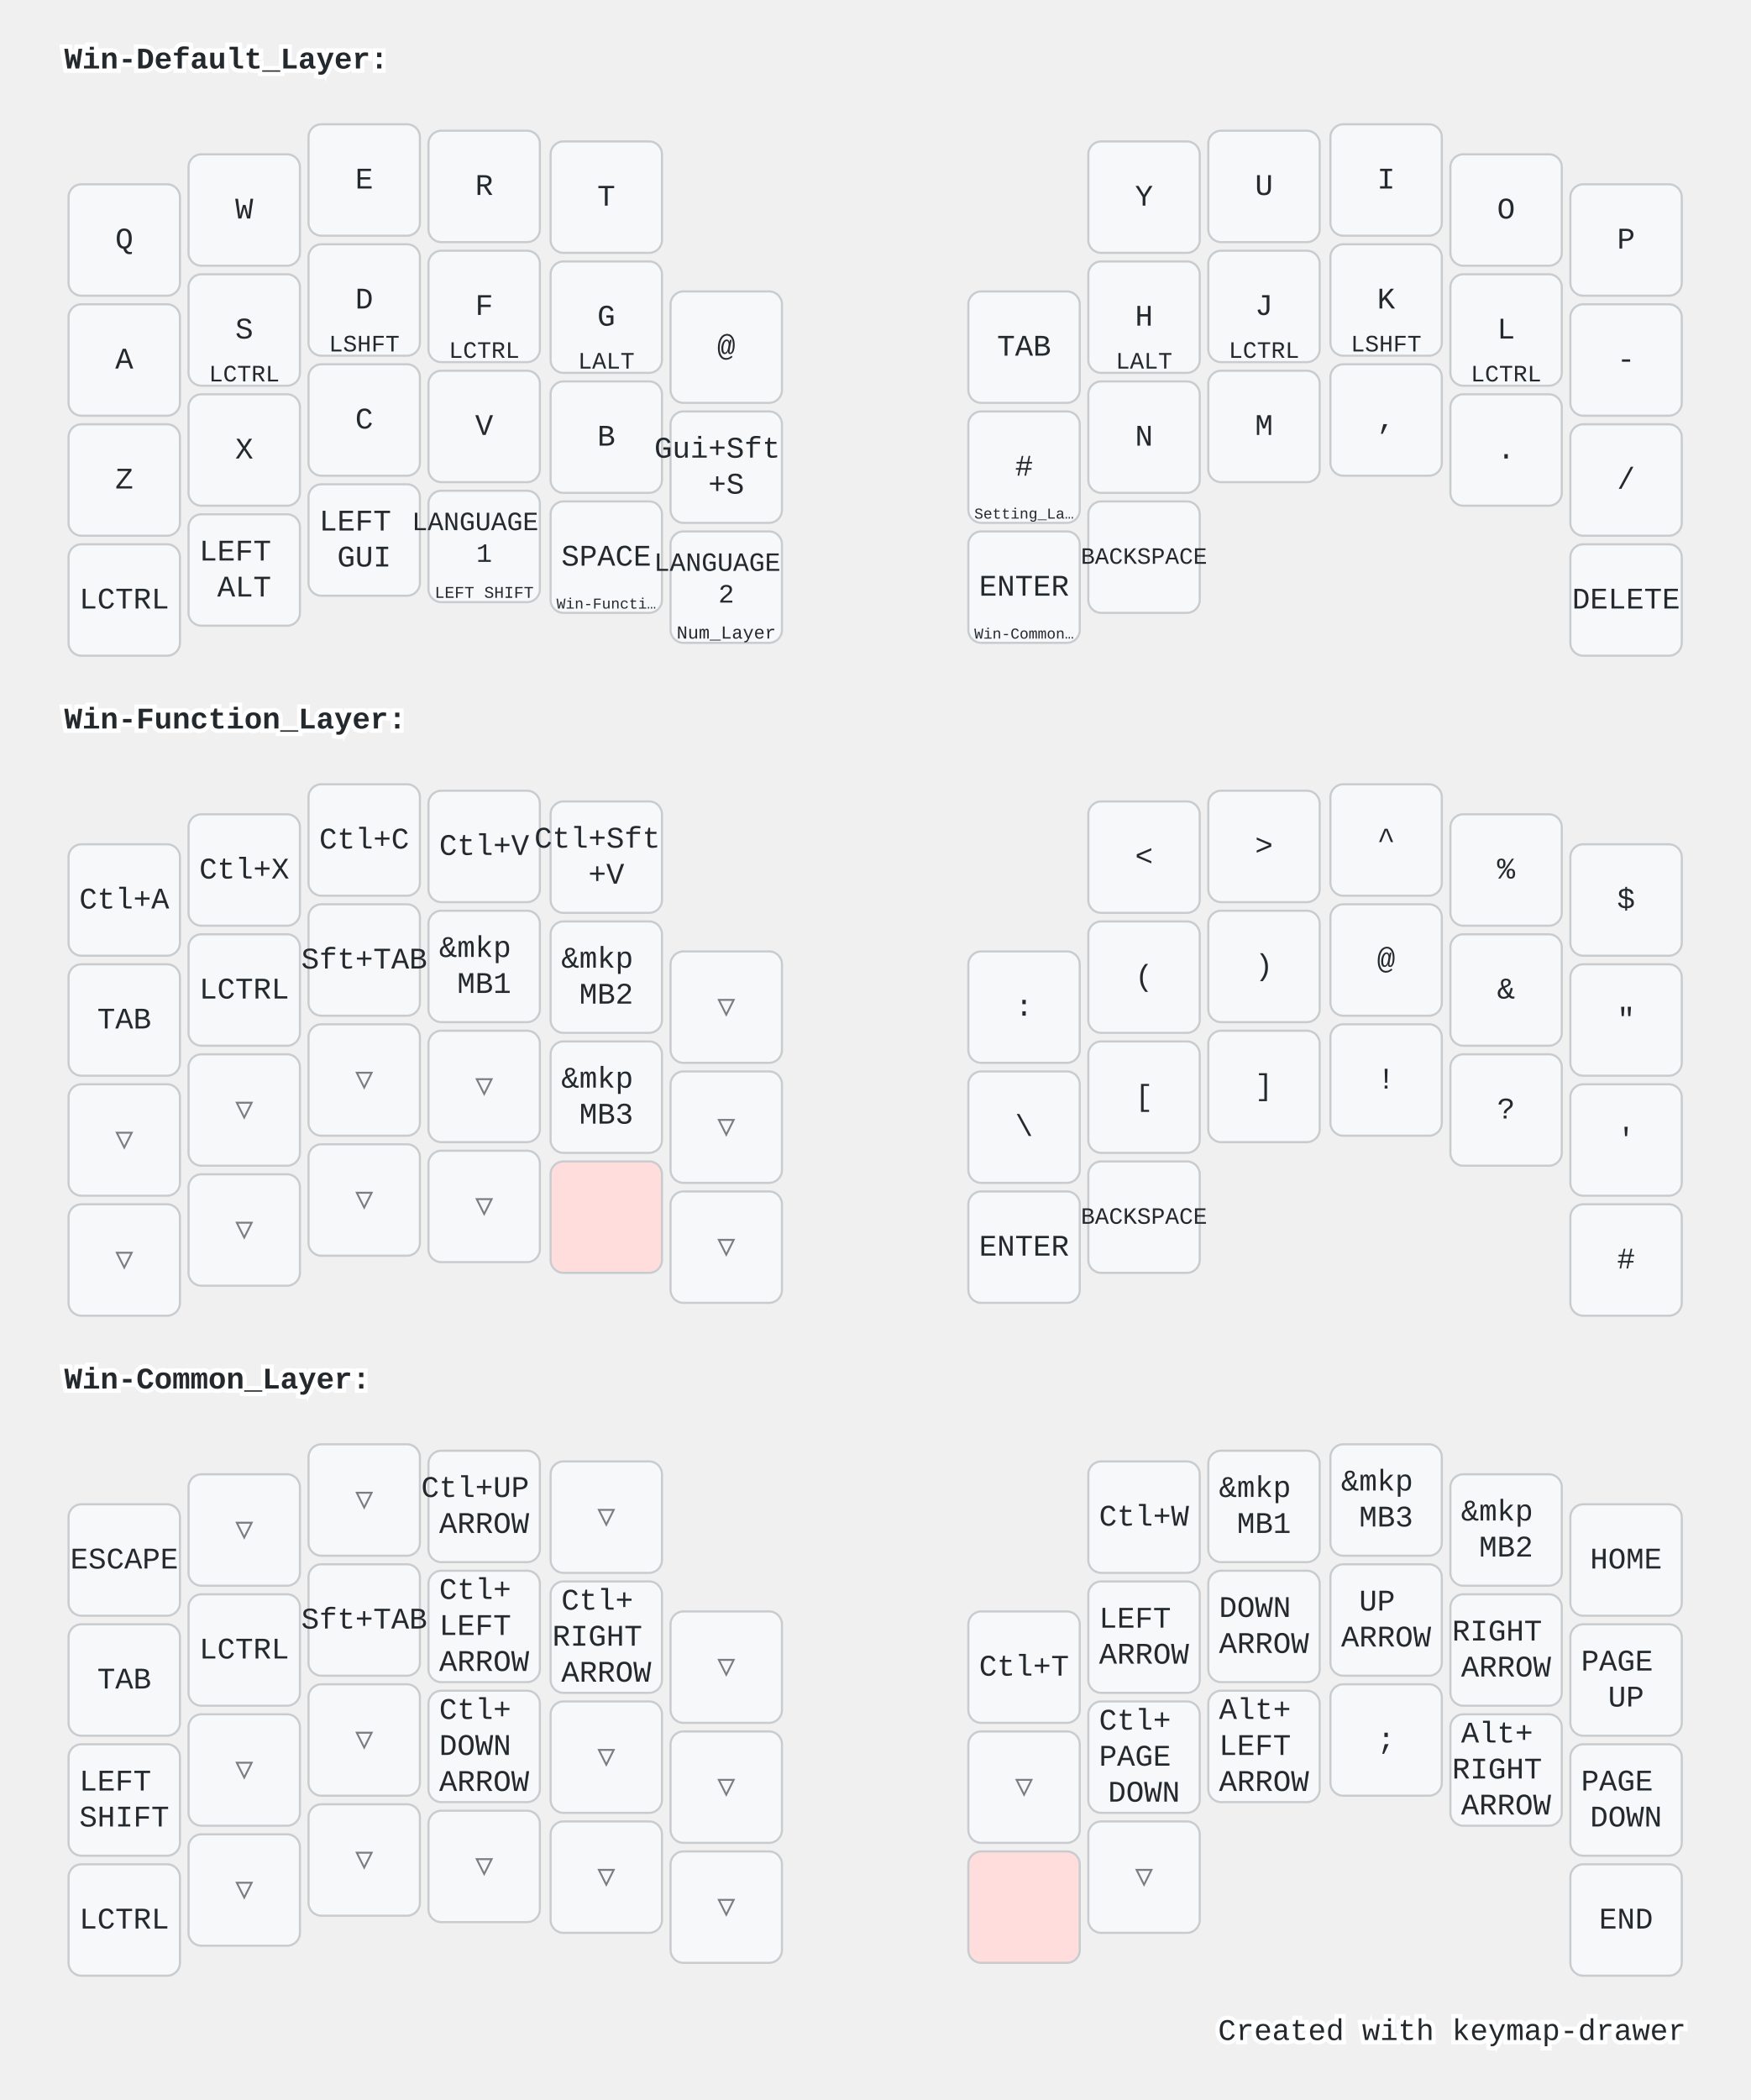
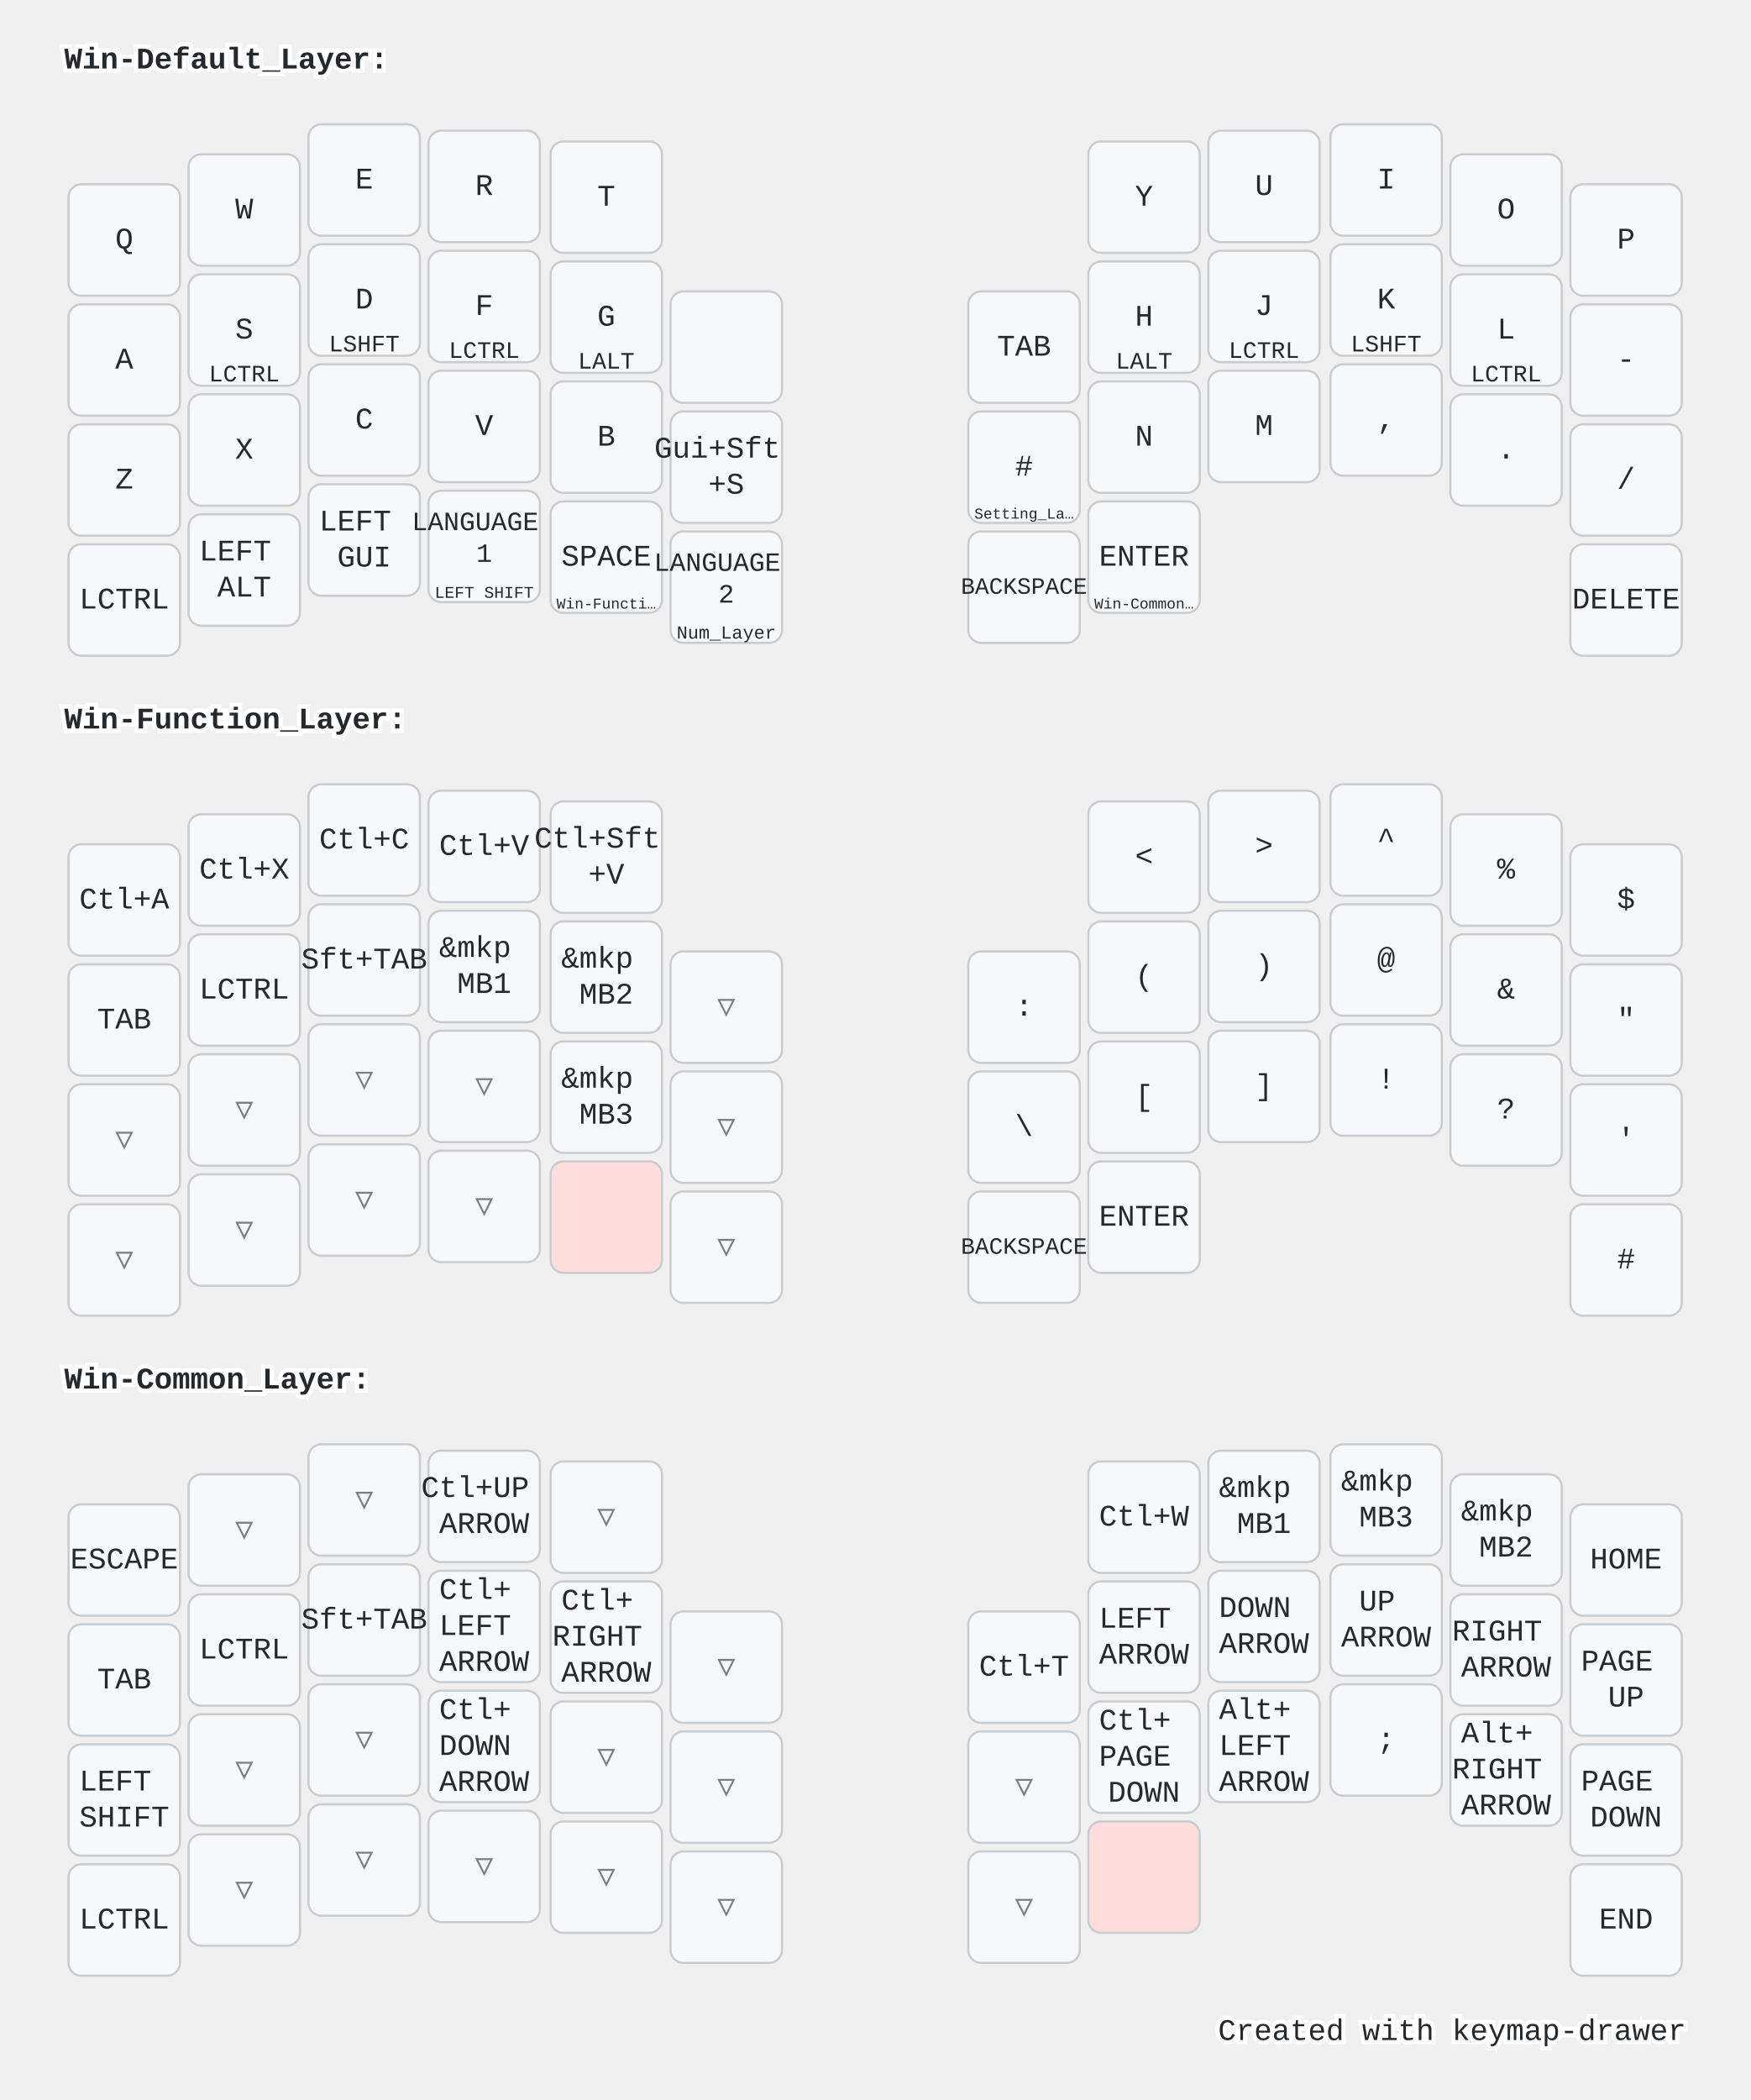
<svg xmlns="http://www.w3.org/2000/svg" width="817" height="980" viewBox="0 0 817 980" class="keymap">
  <style>/* inherit to force styles through use tags */
svg path {
    fill: inherit;
}

/* font and background color specifications */
svg.keymap {
    font-family: SFMono-Regular,Consolas,Liberation Mono,Menlo,monospace;
    font-size: 14px;
    font-kerning: normal;
    text-rendering: optimizeLegibility;
    fill: #24292e;
}

/* default key styling */
rect.key {
    fill: #f6f8fa;
}

rect.key, rect.combo {
    stroke: #c9cccf;
    stroke-width: 1;
}

/* default key side styling, only used is draw_key_sides is set */
rect.side {
    filter: brightness(90%);
}

/* color accent for combo boxes */
rect.combo, rect.combo-separate {
    fill: #cdf;
}

/* color accent for held keys */
rect.held, rect.combo.held {
    fill: #fdd;
}

/* color accent for ghost (optional) keys */
rect.ghost, rect.combo.ghost {
    stroke-dasharray: 4, 4;
    stroke-width: 2;
}

text {
    text-anchor: middle;
    dominant-baseline: middle;
}

/* styling for layer labels */
text.label {
    font-weight: bold;
    text-anchor: start;
    stroke: white;
    stroke-width: 4;
    paint-order: stroke;
}

/* styling for optional footer */
text.footer {
    text-anchor: end;
    dominant-baseline: auto;
    stroke: white;
    stroke-width: 4;
    paint-order: stroke;
}

/* styling for combo tap, and key non-tap label text */
text.combo, text.hold, text.shifted, text.left, text.right, text.tl, text.tr, text.bl, text.br {
    font-size: 11px;
}

text.hold, text.bl, text.br {
    text-anchor: middle;
    dominant-baseline: auto;
}

text.shifted, text.tl, text.tr {
    text-anchor: middle;
    dominant-baseline: hanging;
}

text.left, text.tl, text.bl {
    text-anchor: start;
}

text.right, text.tr, text.br {
    text-anchor: end;
}

text.layer-activator {
    text-decoration: underline;
}

/* styling for hold/shifted label text in combo box */
text.combo.hold, text.combo.shifted, text.combo.left, text.combo.right {
    font-size: 8px;
}

/* lighter symbol for transparent keys */
text.trans {
    fill: #7b7e81;
}

/* styling for combo dendrons */
path.combo {
    stroke-width: 1;
    stroke: gray;
    fill: none;
}

/* Start Tabler Icons Cleanup */
/* cannot use height/width with glyphs */
.icon-tabler &gt; path {
    fill: inherit;
    stroke: inherit;
    stroke-width: 2;
}
/* hide tabler's default box */
.icon-tabler &gt; path[stroke="none"][fill="none"] {
    visibility: hidden;
}
/* End Tabler Icons Cleanup */

@media (prefers-color-scheme: dark) {
svg.keymap { fill: #d1d6db; }
rect.key { fill: #3f4750; }
rect.key, rect.combo { stroke: #60666c; }
rect.combo, rect.combo-separate { fill: #1f3d7a; }
rect.held, rect.combo.held { fill: #854747; }
text.label, text.footer { stroke: black; }
text.trans { fill: #7e8184; }
path.combo { stroke: #7f7f7f; }

}</style>
  <g transform="translate(30, 0)" class="layer-Win-Default_Layer">
    <text x="0" y="28" class="label" id="Win-Default_Layer">Win-Default_Layer:</text>
    <g transform="translate(0, 56)">
      <g transform="translate(28, 56)" class="key keypos-0">
        <rect rx="6" ry="6" x="-26" y="-26" width="52" height="52" class="key" />
        <text x="0" y="0" class="key tap">Q</text>
      </g>
      <g transform="translate(84, 42)" class="key keypos-1">
        <rect rx="6" ry="6" x="-26" y="-26" width="52" height="52" class="key" />
        <text x="0" y="0" class="key tap">W</text>
      </g>
      <g transform="translate(140, 28)" class="key keypos-2">
        <rect rx="6" ry="6" x="-26" y="-26" width="52" height="52" class="key" />
        <text x="0" y="0" class="key tap">E</text>
      </g>
      <g transform="translate(196, 31)" class="key keypos-3">
        <rect rx="6" ry="6" x="-26" y="-26" width="52" height="52" class="key" />
        <text x="0" y="0" class="key tap">R</text>
      </g>
      <g transform="translate(253, 36)" class="key keypos-4">
        <rect rx="6" ry="6" x="-26" y="-26" width="52" height="52" class="key" />
        <text x="0" y="0" class="key tap">T</text>
      </g>
      <g transform="translate(504, 36)" class="key keypos-5">
        <rect rx="6" ry="6" x="-26" y="-26" width="52" height="52" class="key" />
        <text x="0" y="0" class="key tap">Y</text>
      </g>
      <g transform="translate(560, 31)" class="key keypos-6">
        <rect rx="6" ry="6" x="-26" y="-26" width="52" height="52" class="key" />
        <text x="0" y="0" class="key tap">U</text>
      </g>
      <g transform="translate(617, 28)" class="key keypos-7">
        <rect rx="6" ry="6" x="-26" y="-26" width="52" height="52" class="key" />
        <text x="0" y="0" class="key tap">I</text>
      </g>
      <g transform="translate(673, 42)" class="key keypos-8">
        <rect rx="6" ry="6" x="-26" y="-26" width="52" height="52" class="key" />
        <text x="0" y="0" class="key tap">O</text>
      </g>
      <g transform="translate(729, 56)" class="key keypos-9">
        <rect rx="6" ry="6" x="-26" y="-26" width="52" height="52" class="key" />
        <text x="0" y="0" class="key tap">P</text>
      </g>
      <g transform="translate(28, 112)" class="key keypos-10">
        <rect rx="6" ry="6" x="-26" y="-26" width="52" height="52" class="key" />
        <text x="0" y="0" class="key tap">A</text>
      </g>
      <g transform="translate(84, 98)" class="key keypos-11">
        <rect rx="6" ry="6" x="-26" y="-26" width="52" height="52" class="key" />
        <text x="0" y="0" class="key tap">S</text>
        <text x="0" y="24" class="key hold">LCTRL</text>
      </g>
      <g transform="translate(140, 84)" class="key keypos-12">
        <rect rx="6" ry="6" x="-26" y="-26" width="52" height="52" class="key" />
        <text x="0" y="0" class="key tap">D</text>
        <text x="0" y="24" class="key hold">LSHFT</text>
      </g>
      <g transform="translate(196, 87)" class="key keypos-13">
        <rect rx="6" ry="6" x="-26" y="-26" width="52" height="52" class="key" />
        <text x="0" y="0" class="key tap">F</text>
        <text x="0" y="24" class="key hold">LCTRL</text>
      </g>
      <g transform="translate(253, 92)" class="key keypos-14">
        <rect rx="6" ry="6" x="-26" y="-26" width="52" height="52" class="key" />
        <text x="0" y="0" class="key tap">G</text>
        <text x="0" y="24" class="key hold">LALT</text>
      </g>
      <g transform="translate(309, 106)" class="key keypos-15">
        <rect rx="6" ry="6" x="-26" y="-26" width="52" height="52" class="key" />
-         <text x="0" y="0" class="key tap">@</text>
      </g>
      <g transform="translate(448, 106)" class="key keypos-16">
        <rect rx="6" ry="6" x="-26" y="-26" width="52" height="52" class="key" />
        <text x="0" y="0" class="key tap">TAB</text>
      </g>
      <g transform="translate(504, 92)" class="key keypos-17">
        <rect rx="6" ry="6" x="-26" y="-26" width="52" height="52" class="key" />
        <text x="0" y="0" class="key tap">H</text>
        <text x="0" y="24" class="key hold">LALT</text>
      </g>
      <g transform="translate(560, 87)" class="key keypos-18">
        <rect rx="6" ry="6" x="-26" y="-26" width="52" height="52" class="key" />
        <text x="0" y="0" class="key tap">J</text>
        <text x="0" y="24" class="key hold">LCTRL</text>
      </g>
      <g transform="translate(617, 84)" class="key keypos-19">
        <rect rx="6" ry="6" x="-26" y="-26" width="52" height="52" class="key" />
        <text x="0" y="0" class="key tap">K</text>
        <text x="0" y="24" class="key hold">LSHFT</text>
      </g>
      <g transform="translate(673, 98)" class="key keypos-20">
        <rect rx="6" ry="6" x="-26" y="-26" width="52" height="52" class="key" />
        <text x="0" y="0" class="key tap">L</text>
        <text x="0" y="24" class="key hold">LCTRL</text>
      </g>
      <g transform="translate(729, 112)" class="key keypos-21">
        <rect rx="6" ry="6" x="-26" y="-26" width="52" height="52" class="key" />
        <text x="0" y="0" class="key tap">-</text>
      </g>
      <g transform="translate(28, 168)" class="key keypos-22">
        <rect rx="6" ry="6" x="-26" y="-26" width="52" height="52" class="key" />
        <text x="0" y="0" class="key tap">Z</text>
      </g>
      <g transform="translate(84, 154)" class="key keypos-23">
        <rect rx="6" ry="6" x="-26" y="-26" width="52" height="52" class="key" />
        <text x="0" y="0" class="key tap">X</text>
      </g>
      <g transform="translate(140, 140)" class="key keypos-24">
        <rect rx="6" ry="6" x="-26" y="-26" width="52" height="52" class="key" />
        <text x="0" y="0" class="key tap">C</text>
      </g>
      <g transform="translate(196, 143)" class="key keypos-25">
        <rect rx="6" ry="6" x="-26" y="-26" width="52" height="52" class="key" />
        <text x="0" y="0" class="key tap">V</text>
      </g>
      <g transform="translate(253, 148)" class="key keypos-26">
        <rect rx="6" ry="6" x="-26" y="-26" width="52" height="52" class="key" />
        <text x="0" y="0" class="key tap">B</text>
      </g>
      <g transform="translate(309, 162)" class="key keypos-27">
        <rect rx="6" ry="6" x="-26" y="-26" width="52" height="52" class="key" />
        <text x="0" y="0" class="key tap">
          <tspan x="0" dy="-0.6em">Gui+Sft</tspan>
          <tspan x="0" dy="1.2em">+S</tspan>
        </text>
      </g>
      <g transform="translate(448, 162)" class="key keypos-28">
        <rect rx="6" ry="6" x="-26" y="-26" width="52" height="52" class="key" />
        <text x="0" y="0" class="key tap">#</text>
        <text x="0" y="24" class="key hold">
          <tspan style="font-size: 64%">Setting_La…</tspan>
        </text>
      </g>
      <g transform="translate(504, 148)" class="key keypos-29">
        <rect rx="6" ry="6" x="-26" y="-26" width="52" height="52" class="key" />
        <text x="0" y="0" class="key tap">N</text>
      </g>
      <g transform="translate(560, 143)" class="key keypos-30">
        <rect rx="6" ry="6" x="-26" y="-26" width="52" height="52" class="key" />
        <text x="0" y="0" class="key tap">M</text>
      </g>
      <g transform="translate(617, 140)" class="key keypos-31">
        <rect rx="6" ry="6" x="-26" y="-26" width="52" height="52" class="key" />
        <text x="0" y="0" class="key tap">,</text>
      </g>
      <g transform="translate(673, 154)" class="key keypos-32">
        <rect rx="6" ry="6" x="-26" y="-26" width="52" height="52" class="key" />
        <text x="0" y="0" class="key tap">.</text>
      </g>
      <g transform="translate(729, 168)" class="key keypos-33">
        <rect rx="6" ry="6" x="-26" y="-26" width="52" height="52" class="key" />
        <text x="0" y="0" class="key tap">/</text>
      </g>
      <g transform="translate(28, 224)" class="key keypos-34">
        <rect rx="6" ry="6" x="-26" y="-26" width="52" height="52" class="key" />
        <text x="0" y="0" class="key tap">LCTRL</text>
      </g>
      <g transform="translate(84, 210)" class="key keypos-35">
        <rect rx="6" ry="6" x="-26" y="-26" width="52" height="52" class="key" />
        <text x="0" y="0" class="key tap">
          <tspan x="0" dy="-0.6em">LEFT</tspan>
          <tspan x="0" dy="1.2em">ALT</tspan>
        </text>
      </g>
      <g transform="translate(140, 196)" class="key keypos-36">
        <rect rx="6" ry="6" x="-26" y="-26" width="52" height="52" class="key" />
        <text x="0" y="0" class="key tap">
          <tspan x="0" dy="-0.6em">LEFT</tspan>
          <tspan x="0" dy="1.2em">GUI</tspan>
        </text>
      </g>
      <g transform="translate(196, 199)" class="key keypos-37">
        <rect rx="6" ry="6" x="-26" y="-26" width="52" height="52" class="key" />
        <text x="0" y="0" class="key tap">
          <tspan x="0" dy="-0.9em" style="font-size: 88%">LANGUAGE</tspan>
          <tspan x="0" dy="1.2em" style="font-size: 88%">1</tspan>
        </text>
        <text x="0" y="24" class="key hold">
          <tspan style="font-size: 70%">LEFT SHIFT</tspan>
        </text>
      </g>
      <g transform="translate(253, 204)" class="key keypos-38">
        <rect rx="6" ry="6" x="-26" y="-26" width="52" height="52" class="key" />
        <text x="0" y="0" class="key tap">SPACE</text>
        <a href="#Win-Function_Layer">
          <text x="0" y="24" class="key hold layer-activator">
            <tspan style="font-size: 64%">Win-Functi…</tspan>
          </text>
        </a>
      </g>
      <g transform="translate(309, 218)" class="key keypos-39">
        <rect rx="6" ry="6" x="-26" y="-26" width="52" height="52" class="key" />
        <text x="0" y="0" class="key tap">
          <tspan x="0" dy="-0.9em" style="font-size: 88%">LANGUAGE</tspan>
          <tspan x="0" dy="1.2em" style="font-size: 88%">2</tspan>
        </text>
        <text x="0" y="24" class="key hold">
          <tspan style="font-size: 78%">Num_Layer</tspan>
        </text>
      </g>
      <g transform="translate(448, 218)" class="key keypos-40">
        <rect rx="6" ry="6" x="-26" y="-26" width="52" height="52" class="key" />
+         <text x="0" y="0" class="key tap">
+           <tspan style="font-size: 78%">BACKSPACE</tspan>
+         </text>
+       </g>
+       <g transform="translate(504, 204)" class="key keypos-41">
+         <rect rx="6" ry="6" x="-26" y="-26" width="52" height="52" class="key" />
        <text x="0" y="0" class="key tap">ENTER</text>
        <a href="#Win-Common_Layer">
          <text x="0" y="24" class="key hold layer-activator">
            <tspan style="font-size: 64%">Win-Common…</tspan>
          </text>
        </a>
      </g>
-       <g transform="translate(504, 204)" class="key keypos-41">
-         <rect rx="6" ry="6" x="-26" y="-26" width="52" height="52" class="key" />
-         <text x="0" y="0" class="key tap">
-           <tspan style="font-size: 78%">BACKSPACE</tspan>
-         </text>
-       </g>
      <g transform="translate(729, 224)" class="key keypos-42">
        <rect rx="6" ry="6" x="-26" y="-26" width="52" height="52" class="key" />
        <text x="0" y="0" class="key tap">DELETE</text>
      </g>
    </g>
  </g>
  <g transform="translate(30, 308)" class="layer-Win-Function_Layer">
    <text x="0" y="28" class="label" id="Win-Function_Layer">Win-Function_Layer:</text>
    <g transform="translate(0, 56)">
      <g transform="translate(28, 56)" class="key keypos-0">
        <rect rx="6" ry="6" x="-26" y="-26" width="52" height="52" class="key" />
        <text x="0" y="0" class="key tap">Ctl+A</text>
      </g>
      <g transform="translate(84, 42)" class="key keypos-1">
        <rect rx="6" ry="6" x="-26" y="-26" width="52" height="52" class="key" />
        <text x="0" y="0" class="key tap">Ctl+X</text>
      </g>
      <g transform="translate(140, 28)" class="key keypos-2">
        <rect rx="6" ry="6" x="-26" y="-26" width="52" height="52" class="key" />
        <text x="0" y="0" class="key tap">Ctl+C</text>
      </g>
      <g transform="translate(196, 31)" class="key keypos-3">
        <rect rx="6" ry="6" x="-26" y="-26" width="52" height="52" class="key" />
        <text x="0" y="0" class="key tap">Ctl+V</text>
      </g>
      <g transform="translate(253, 36)" class="key keypos-4">
        <rect rx="6" ry="6" x="-26" y="-26" width="52" height="52" class="key" />
        <text x="0" y="0" class="key tap">
          <tspan x="0" dy="-0.6em">Ctl+Sft</tspan>
          <tspan x="0" dy="1.2em">+V</tspan>
        </text>
      </g>
      <g transform="translate(504, 36)" class="key keypos-5">
        <rect rx="6" ry="6" x="-26" y="-26" width="52" height="52" class="key" />
        <text x="0" y="0" class="key tap">&lt;</text>
      </g>
      <g transform="translate(560, 31)" class="key keypos-6">
        <rect rx="6" ry="6" x="-26" y="-26" width="52" height="52" class="key" />
        <text x="0" y="0" class="key tap">&gt;</text>
      </g>
      <g transform="translate(617, 28)" class="key keypos-7">
        <rect rx="6" ry="6" x="-26" y="-26" width="52" height="52" class="key" />
        <text x="0" y="0" class="key tap">^</text>
      </g>
      <g transform="translate(673, 42)" class="key keypos-8">
        <rect rx="6" ry="6" x="-26" y="-26" width="52" height="52" class="key" />
        <text x="0" y="0" class="key tap">%</text>
      </g>
      <g transform="translate(729, 56)" class="key keypos-9">
        <rect rx="6" ry="6" x="-26" y="-26" width="52" height="52" class="key" />
        <text x="0" y="0" class="key tap">$</text>
      </g>
      <g transform="translate(28, 112)" class="key keypos-10">
        <rect rx="6" ry="6" x="-26" y="-26" width="52" height="52" class="key" />
        <text x="0" y="0" class="key tap">TAB</text>
      </g>
      <g transform="translate(84, 98)" class="key keypos-11">
        <rect rx="6" ry="6" x="-26" y="-26" width="52" height="52" class="key" />
        <text x="0" y="0" class="key tap">LCTRL</text>
      </g>
      <g transform="translate(140, 84)" class="key keypos-12">
        <rect rx="6" ry="6" x="-26" y="-26" width="52" height="52" class="key" />
        <text x="0" y="0" class="key tap">Sft+TAB</text>
      </g>
      <g transform="translate(196, 87)" class="key keypos-13">
        <rect rx="6" ry="6" x="-26" y="-26" width="52" height="52" class="key" />
        <text x="0" y="0" class="key tap">
          <tspan x="0" dy="-0.6em">&amp;mkp</tspan>
          <tspan x="0" dy="1.2em">MB1</tspan>
        </text>
      </g>
      <g transform="translate(253, 92)" class="key keypos-14">
        <rect rx="6" ry="6" x="-26" y="-26" width="52" height="52" class="key" />
        <text x="0" y="0" class="key tap">
          <tspan x="0" dy="-0.6em">&amp;mkp</tspan>
          <tspan x="0" dy="1.2em">MB2</tspan>
        </text>
      </g>
      <g transform="translate(309, 106)" class="key trans keypos-15">
        <rect rx="6" ry="6" x="-26" y="-26" width="52" height="52" class="key trans" />
        <text x="0" y="0" class="key trans tap">▽</text>
      </g>
      <g transform="translate(448, 106)" class="key keypos-16">
        <rect rx="6" ry="6" x="-26" y="-26" width="52" height="52" class="key" />
        <text x="0" y="0" class="key tap">:</text>
      </g>
      <g transform="translate(504, 92)" class="key keypos-17">
        <rect rx="6" ry="6" x="-26" y="-26" width="52" height="52" class="key" />
        <text x="0" y="0" class="key tap">(</text>
      </g>
      <g transform="translate(560, 87)" class="key keypos-18">
        <rect rx="6" ry="6" x="-26" y="-26" width="52" height="52" class="key" />
        <text x="0" y="0" class="key tap">)</text>
      </g>
      <g transform="translate(617, 84)" class="key keypos-19">
        <rect rx="6" ry="6" x="-26" y="-26" width="52" height="52" class="key" />
        <text x="0" y="0" class="key tap">@</text>
      </g>
      <g transform="translate(673, 98)" class="key keypos-20">
        <rect rx="6" ry="6" x="-26" y="-26" width="52" height="52" class="key" />
        <text x="0" y="0" class="key tap">&amp;</text>
      </g>
      <g transform="translate(729, 112)" class="key keypos-21">
        <rect rx="6" ry="6" x="-26" y="-26" width="52" height="52" class="key" />
        <text x="0" y="0" class="key tap">"</text>
      </g>
      <g transform="translate(28, 168)" class="key trans keypos-22">
        <rect rx="6" ry="6" x="-26" y="-26" width="52" height="52" class="key trans" />
        <text x="0" y="0" class="key trans tap">▽</text>
      </g>
      <g transform="translate(84, 154)" class="key trans keypos-23">
        <rect rx="6" ry="6" x="-26" y="-26" width="52" height="52" class="key trans" />
        <text x="0" y="0" class="key trans tap">▽</text>
      </g>
      <g transform="translate(140, 140)" class="key trans keypos-24">
        <rect rx="6" ry="6" x="-26" y="-26" width="52" height="52" class="key trans" />
        <text x="0" y="0" class="key trans tap">▽</text>
      </g>
      <g transform="translate(196, 143)" class="key trans keypos-25">
        <rect rx="6" ry="6" x="-26" y="-26" width="52" height="52" class="key trans" />
        <text x="0" y="0" class="key trans tap">▽</text>
      </g>
      <g transform="translate(253, 148)" class="key keypos-26">
        <rect rx="6" ry="6" x="-26" y="-26" width="52" height="52" class="key" />
        <text x="0" y="0" class="key tap">
          <tspan x="0" dy="-0.6em">&amp;mkp</tspan>
          <tspan x="0" dy="1.2em">MB3</tspan>
        </text>
      </g>
      <g transform="translate(309, 162)" class="key trans keypos-27">
        <rect rx="6" ry="6" x="-26" y="-26" width="52" height="52" class="key trans" />
        <text x="0" y="0" class="key trans tap">▽</text>
      </g>
      <g transform="translate(448, 162)" class="key keypos-28">
        <rect rx="6" ry="6" x="-26" y="-26" width="52" height="52" class="key" />
        <text x="0" y="0" class="key tap">\</text>
      </g>
      <g transform="translate(504, 148)" class="key keypos-29">
        <rect rx="6" ry="6" x="-26" y="-26" width="52" height="52" class="key" />
        <text x="0" y="0" class="key tap">[</text>
      </g>
      <g transform="translate(560, 143)" class="key keypos-30">
        <rect rx="6" ry="6" x="-26" y="-26" width="52" height="52" class="key" />
        <text x="0" y="0" class="key tap">]</text>
      </g>
      <g transform="translate(617, 140)" class="key keypos-31">
        <rect rx="6" ry="6" x="-26" y="-26" width="52" height="52" class="key" />
        <text x="0" y="0" class="key tap">!</text>
      </g>
      <g transform="translate(673, 154)" class="key keypos-32">
        <rect rx="6" ry="6" x="-26" y="-26" width="52" height="52" class="key" />
        <text x="0" y="0" class="key tap">?</text>
      </g>
      <g transform="translate(729, 168)" class="key keypos-33">
        <rect rx="6" ry="6" x="-26" y="-26" width="52" height="52" class="key" />
        <text x="0" y="0" class="key tap">'</text>
      </g>
      <g transform="translate(28, 224)" class="key trans keypos-34">
        <rect rx="6" ry="6" x="-26" y="-26" width="52" height="52" class="key trans" />
        <text x="0" y="0" class="key trans tap">▽</text>
      </g>
      <g transform="translate(84, 210)" class="key trans keypos-35">
        <rect rx="6" ry="6" x="-26" y="-26" width="52" height="52" class="key trans" />
        <text x="0" y="0" class="key trans tap">▽</text>
      </g>
      <g transform="translate(140, 196)" class="key trans keypos-36">
        <rect rx="6" ry="6" x="-26" y="-26" width="52" height="52" class="key trans" />
        <text x="0" y="0" class="key trans tap">▽</text>
      </g>
      <g transform="translate(196, 199)" class="key trans keypos-37">
        <rect rx="6" ry="6" x="-26" y="-26" width="52" height="52" class="key trans" />
        <text x="0" y="0" class="key trans tap">▽</text>
      </g>
      <g transform="translate(253, 204)" class="key held keypos-38">
        <rect rx="6" ry="6" x="-26" y="-26" width="52" height="52" class="key held" />
      </g>
      <g transform="translate(309, 218)" class="key trans keypos-39">
        <rect rx="6" ry="6" x="-26" y="-26" width="52" height="52" class="key trans" />
        <text x="0" y="0" class="key trans tap">▽</text>
      </g>
      <g transform="translate(448, 218)" class="key keypos-40">
        <rect rx="6" ry="6" x="-26" y="-26" width="52" height="52" class="key" />
+         <text x="0" y="0" class="key tap">
+           <tspan style="font-size: 78%">BACKSPACE</tspan>
+         </text>
+       </g>
+       <g transform="translate(504, 204)" class="key keypos-41">
+         <rect rx="6" ry="6" x="-26" y="-26" width="52" height="52" class="key" />
        <text x="0" y="0" class="key tap">ENTER</text>
-       </g>
-       <g transform="translate(504, 204)" class="key keypos-41">
-         <rect rx="6" ry="6" x="-26" y="-26" width="52" height="52" class="key" />
-         <text x="0" y="0" class="key tap">
-           <tspan style="font-size: 78%">BACKSPACE</tspan>
-         </text>
      </g>
      <g transform="translate(729, 224)" class="key keypos-42">
        <rect rx="6" ry="6" x="-26" y="-26" width="52" height="52" class="key" />
        <text x="0" y="0" class="key tap">#</text>
      </g>
    </g>
  </g>
  <g transform="translate(30, 616)" class="layer-Win-Common_Layer">
    <text x="0" y="28" class="label" id="Win-Common_Layer">Win-Common_Layer:</text>
    <g transform="translate(0, 56)">
      <g transform="translate(28, 56)" class="key keypos-0">
        <rect rx="6" ry="6" x="-26" y="-26" width="52" height="52" class="key" />
        <text x="0" y="0" class="key tap">ESCAPE</text>
      </g>
      <g transform="translate(84, 42)" class="key trans keypos-1">
        <rect rx="6" ry="6" x="-26" y="-26" width="52" height="52" class="key trans" />
        <text x="0" y="0" class="key trans tap">▽</text>
      </g>
      <g transform="translate(140, 28)" class="key trans keypos-2">
        <rect rx="6" ry="6" x="-26" y="-26" width="52" height="52" class="key trans" />
        <text x="0" y="0" class="key trans tap">▽</text>
      </g>
      <g transform="translate(196, 31)" class="key keypos-3">
        <rect rx="6" ry="6" x="-26" y="-26" width="52" height="52" class="key" />
        <text x="0" y="0" class="key tap">
          <tspan x="0" dy="-0.6em">Ctl+UP</tspan>
          <tspan x="0" dy="1.2em">ARROW</tspan>
        </text>
      </g>
      <g transform="translate(253, 36)" class="key trans keypos-4">
        <rect rx="6" ry="6" x="-26" y="-26" width="52" height="52" class="key trans" />
        <text x="0" y="0" class="key trans tap">▽</text>
      </g>
      <g transform="translate(504, 36)" class="key keypos-5">
        <rect rx="6" ry="6" x="-26" y="-26" width="52" height="52" class="key" />
        <text x="0" y="0" class="key tap">Ctl+W</text>
      </g>
      <g transform="translate(560, 31)" class="key keypos-6">
        <rect rx="6" ry="6" x="-26" y="-26" width="52" height="52" class="key" />
        <text x="0" y="0" class="key tap">
          <tspan x="0" dy="-0.6em">&amp;mkp</tspan>
          <tspan x="0" dy="1.2em">MB1</tspan>
        </text>
      </g>
      <g transform="translate(617, 28)" class="key keypos-7">
        <rect rx="6" ry="6" x="-26" y="-26" width="52" height="52" class="key" />
        <text x="0" y="0" class="key tap">
          <tspan x="0" dy="-0.6em">&amp;mkp</tspan>
          <tspan x="0" dy="1.2em">MB3</tspan>
        </text>
      </g>
      <g transform="translate(673, 42)" class="key keypos-8">
        <rect rx="6" ry="6" x="-26" y="-26" width="52" height="52" class="key" />
        <text x="0" y="0" class="key tap">
          <tspan x="0" dy="-0.6em">&amp;mkp</tspan>
          <tspan x="0" dy="1.2em">MB2</tspan>
        </text>
      </g>
      <g transform="translate(729, 56)" class="key keypos-9">
        <rect rx="6" ry="6" x="-26" y="-26" width="52" height="52" class="key" />
        <text x="0" y="0" class="key tap">HOME</text>
      </g>
      <g transform="translate(28, 112)" class="key keypos-10">
        <rect rx="6" ry="6" x="-26" y="-26" width="52" height="52" class="key" />
        <text x="0" y="0" class="key tap">TAB</text>
      </g>
      <g transform="translate(84, 98)" class="key keypos-11">
        <rect rx="6" ry="6" x="-26" y="-26" width="52" height="52" class="key" />
        <text x="0" y="0" class="key tap">LCTRL</text>
      </g>
      <g transform="translate(140, 84)" class="key keypos-12">
        <rect rx="6" ry="6" x="-26" y="-26" width="52" height="52" class="key" />
        <text x="0" y="0" class="key tap">Sft+TAB</text>
      </g>
      <g transform="translate(196, 87)" class="key keypos-13">
        <rect rx="6" ry="6" x="-26" y="-26" width="52" height="52" class="key" />
        <text x="0" y="0" class="key tap">
          <tspan x="0" dy="-1.2em">Ctl+</tspan>
          <tspan x="0" dy="1.2em">LEFT</tspan>
          <tspan x="0" dy="1.2em">ARROW</tspan>
        </text>
      </g>
      <g transform="translate(253, 92)" class="key keypos-14">
        <rect rx="6" ry="6" x="-26" y="-26" width="52" height="52" class="key" />
        <text x="0" y="0" class="key tap">
          <tspan x="0" dy="-1.2em">Ctl+</tspan>
          <tspan x="0" dy="1.2em">RIGHT</tspan>
          <tspan x="0" dy="1.2em">ARROW</tspan>
        </text>
      </g>
      <g transform="translate(309, 106)" class="key trans keypos-15">
        <rect rx="6" ry="6" x="-26" y="-26" width="52" height="52" class="key trans" />
        <text x="0" y="0" class="key trans tap">▽</text>
      </g>
      <g transform="translate(448, 106)" class="key keypos-16">
        <rect rx="6" ry="6" x="-26" y="-26" width="52" height="52" class="key" />
        <text x="0" y="0" class="key tap">Ctl+T</text>
      </g>
      <g transform="translate(504, 92)" class="key keypos-17">
        <rect rx="6" ry="6" x="-26" y="-26" width="52" height="52" class="key" />
        <text x="0" y="0" class="key tap">
          <tspan x="0" dy="-0.6em">LEFT</tspan>
          <tspan x="0" dy="1.2em">ARROW</tspan>
        </text>
      </g>
      <g transform="translate(560, 87)" class="key keypos-18">
        <rect rx="6" ry="6" x="-26" y="-26" width="52" height="52" class="key" />
        <text x="0" y="0" class="key tap">
          <tspan x="0" dy="-0.6em">DOWN</tspan>
          <tspan x="0" dy="1.2em">ARROW</tspan>
        </text>
      </g>
      <g transform="translate(617, 84)" class="key keypos-19">
        <rect rx="6" ry="6" x="-26" y="-26" width="52" height="52" class="key" />
        <text x="0" y="0" class="key tap">
          <tspan x="0" dy="-0.6em">UP</tspan>
          <tspan x="0" dy="1.2em">ARROW</tspan>
        </text>
      </g>
      <g transform="translate(673, 98)" class="key keypos-20">
        <rect rx="6" ry="6" x="-26" y="-26" width="52" height="52" class="key" />
        <text x="0" y="0" class="key tap">
          <tspan x="0" dy="-0.6em">RIGHT</tspan>
          <tspan x="0" dy="1.2em">ARROW</tspan>
        </text>
      </g>
      <g transform="translate(729, 112)" class="key keypos-21">
        <rect rx="6" ry="6" x="-26" y="-26" width="52" height="52" class="key" />
        <text x="0" y="0" class="key tap">
          <tspan x="0" dy="-0.6em">PAGE</tspan>
          <tspan x="0" dy="1.2em">UP</tspan>
        </text>
      </g>
      <g transform="translate(28, 168)" class="key keypos-22">
        <rect rx="6" ry="6" x="-26" y="-26" width="52" height="52" class="key" />
        <text x="0" y="0" class="key tap">
          <tspan x="0" dy="-0.6em">LEFT</tspan>
          <tspan x="0" dy="1.2em">SHIFT</tspan>
        </text>
      </g>
      <g transform="translate(84, 154)" class="key trans keypos-23">
        <rect rx="6" ry="6" x="-26" y="-26" width="52" height="52" class="key trans" />
        <text x="0" y="0" class="key trans tap">▽</text>
      </g>
      <g transform="translate(140, 140)" class="key trans keypos-24">
        <rect rx="6" ry="6" x="-26" y="-26" width="52" height="52" class="key trans" />
        <text x="0" y="0" class="key trans tap">▽</text>
      </g>
      <g transform="translate(196, 143)" class="key keypos-25">
        <rect rx="6" ry="6" x="-26" y="-26" width="52" height="52" class="key" />
        <text x="0" y="0" class="key tap">
          <tspan x="0" dy="-1.2em">Ctl+</tspan>
          <tspan x="0" dy="1.2em">DOWN</tspan>
          <tspan x="0" dy="1.2em">ARROW</tspan>
        </text>
      </g>
      <g transform="translate(253, 148)" class="key trans keypos-26">
        <rect rx="6" ry="6" x="-26" y="-26" width="52" height="52" class="key trans" />
        <text x="0" y="0" class="key trans tap">▽</text>
      </g>
      <g transform="translate(309, 162)" class="key trans keypos-27">
        <rect rx="6" ry="6" x="-26" y="-26" width="52" height="52" class="key trans" />
        <text x="0" y="0" class="key trans tap">▽</text>
      </g>
      <g transform="translate(448, 162)" class="key trans keypos-28">
        <rect rx="6" ry="6" x="-26" y="-26" width="52" height="52" class="key trans" />
        <text x="0" y="0" class="key trans tap">▽</text>
      </g>
      <g transform="translate(504, 148)" class="key keypos-29">
        <rect rx="6" ry="6" x="-26" y="-26" width="52" height="52" class="key" />
        <text x="0" y="0" class="key tap">
          <tspan x="0" dy="-1.2em">Ctl+</tspan>
          <tspan x="0" dy="1.2em">PAGE</tspan>
          <tspan x="0" dy="1.2em">DOWN</tspan>
        </text>
      </g>
      <g transform="translate(560, 143)" class="key keypos-30">
        <rect rx="6" ry="6" x="-26" y="-26" width="52" height="52" class="key" />
        <text x="0" y="0" class="key tap">
          <tspan x="0" dy="-1.2em">Alt+</tspan>
          <tspan x="0" dy="1.2em">LEFT</tspan>
          <tspan x="0" dy="1.2em">ARROW</tspan>
        </text>
      </g>
      <g transform="translate(617, 140)" class="key keypos-31">
        <rect rx="6" ry="6" x="-26" y="-26" width="52" height="52" class="key" />
        <text x="0" y="0" class="key tap">;</text>
      </g>
      <g transform="translate(673, 154)" class="key keypos-32">
        <rect rx="6" ry="6" x="-26" y="-26" width="52" height="52" class="key" />
        <text x="0" y="0" class="key tap">
          <tspan x="0" dy="-1.2em">Alt+</tspan>
          <tspan x="0" dy="1.2em">RIGHT</tspan>
          <tspan x="0" dy="1.2em">ARROW</tspan>
        </text>
      </g>
      <g transform="translate(729, 168)" class="key keypos-33">
        <rect rx="6" ry="6" x="-26" y="-26" width="52" height="52" class="key" />
        <text x="0" y="0" class="key tap">
          <tspan x="0" dy="-0.6em">PAGE</tspan>
          <tspan x="0" dy="1.2em">DOWN</tspan>
        </text>
      </g>
      <g transform="translate(28, 224)" class="key keypos-34">
        <rect rx="6" ry="6" x="-26" y="-26" width="52" height="52" class="key" />
        <text x="0" y="0" class="key tap">LCTRL</text>
      </g>
      <g transform="translate(84, 210)" class="key trans keypos-35">
        <rect rx="6" ry="6" x="-26" y="-26" width="52" height="52" class="key trans" />
        <text x="0" y="0" class="key trans tap">▽</text>
      </g>
      <g transform="translate(140, 196)" class="key trans keypos-36">
        <rect rx="6" ry="6" x="-26" y="-26" width="52" height="52" class="key trans" />
        <text x="0" y="0" class="key trans tap">▽</text>
      </g>
      <g transform="translate(196, 199)" class="key trans keypos-37">
        <rect rx="6" ry="6" x="-26" y="-26" width="52" height="52" class="key trans" />
        <text x="0" y="0" class="key trans tap">▽</text>
      </g>
      <g transform="translate(253, 204)" class="key trans keypos-38">
        <rect rx="6" ry="6" x="-26" y="-26" width="52" height="52" class="key trans" />
        <text x="0" y="0" class="key trans tap">▽</text>
      </g>
      <g transform="translate(309, 218)" class="key trans keypos-39">
        <rect rx="6" ry="6" x="-26" y="-26" width="52" height="52" class="key trans" />
        <text x="0" y="0" class="key trans tap">▽</text>
      </g>
-       <g transform="translate(448, 218)" class="key held keypos-40">
+       <g transform="translate(448, 218)" class="key trans keypos-40">
+         <rect rx="6" ry="6" x="-26" y="-26" width="52" height="52" class="key trans" />
+         <text x="0" y="0" class="key trans tap">▽</text>
+       </g>
+       <g transform="translate(504, 204)" class="key held keypos-41">
        <rect rx="6" ry="6" x="-26" y="-26" width="52" height="52" class="key held" />
-       </g>
-       <g transform="translate(504, 204)" class="key trans keypos-41">
-         <rect rx="6" ry="6" x="-26" y="-26" width="52" height="52" class="key trans" />
-         <text x="0" y="0" class="key trans tap">▽</text>
      </g>
      <g transform="translate(729, 224)" class="key keypos-42">
        <rect rx="6" ry="6" x="-26" y="-26" width="52" height="52" class="key" />
        <text x="0" y="0" class="key tap">END</text>
      </g>
    </g>
  </g>
  <text x="787.0" y="952.0" class="footer">Created with <a href="https://github.com/caksoylar/keymap-drawer">keymap-drawer</a>
  </text>
</svg>
